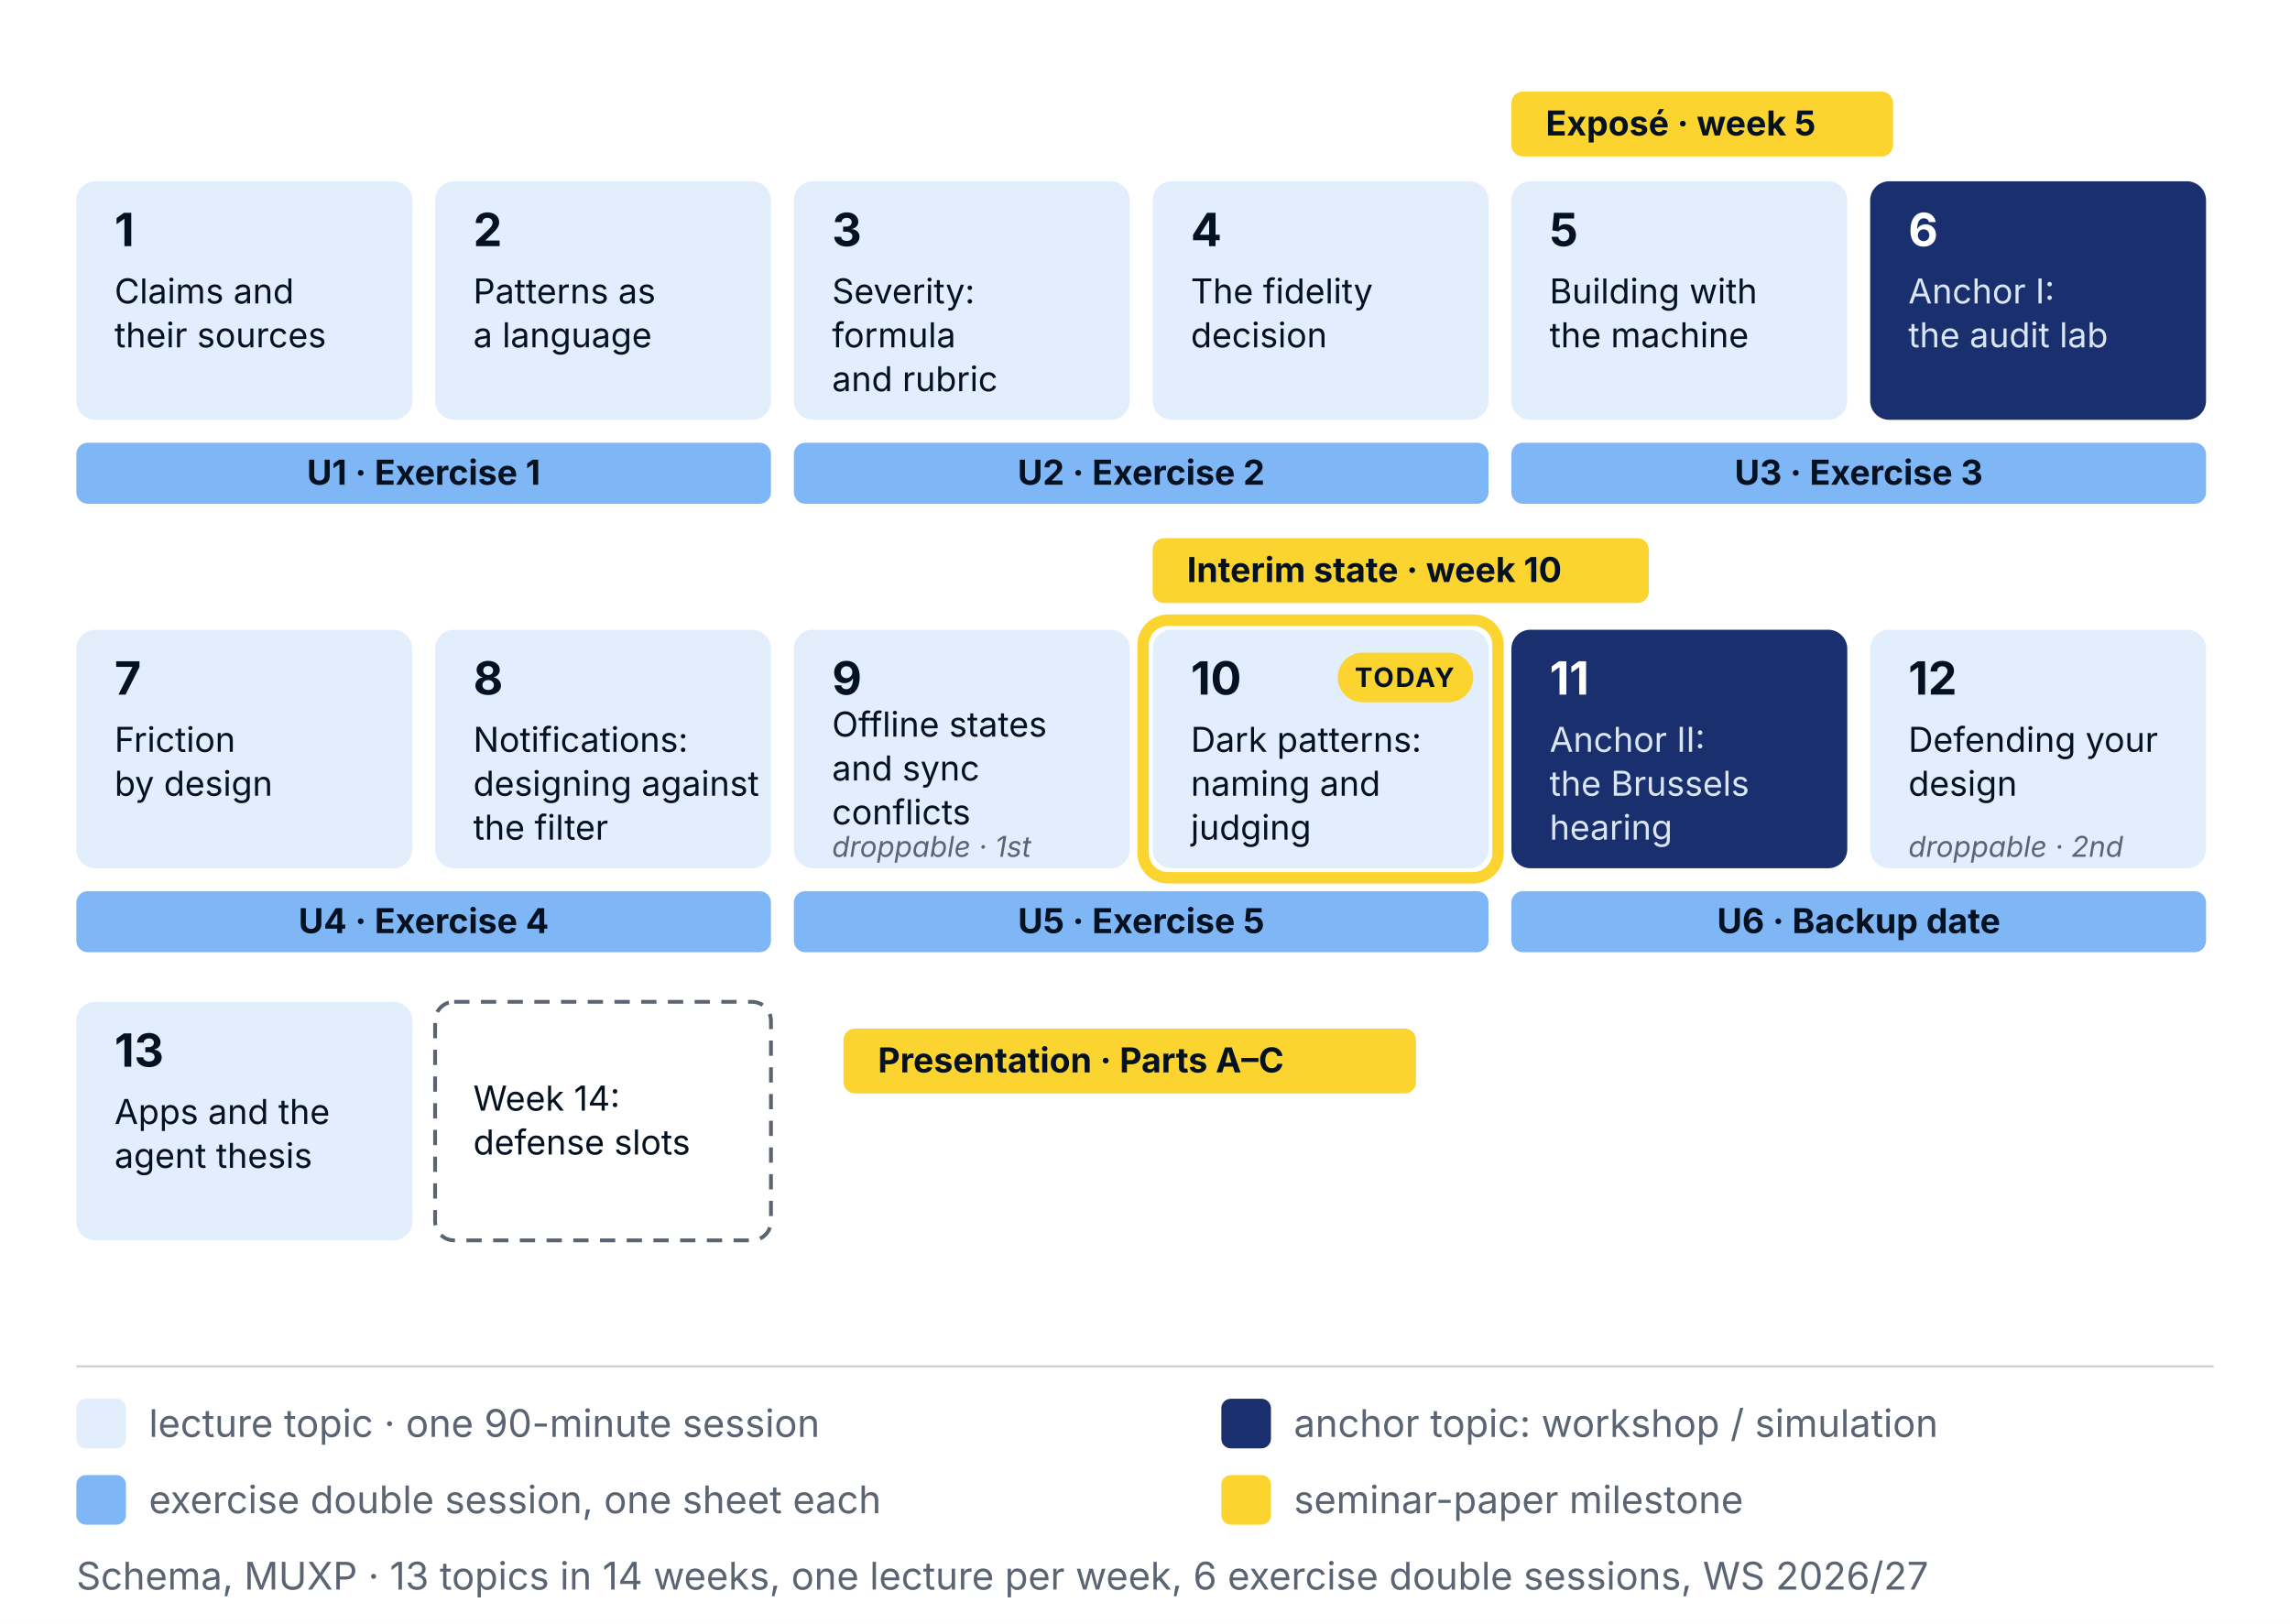
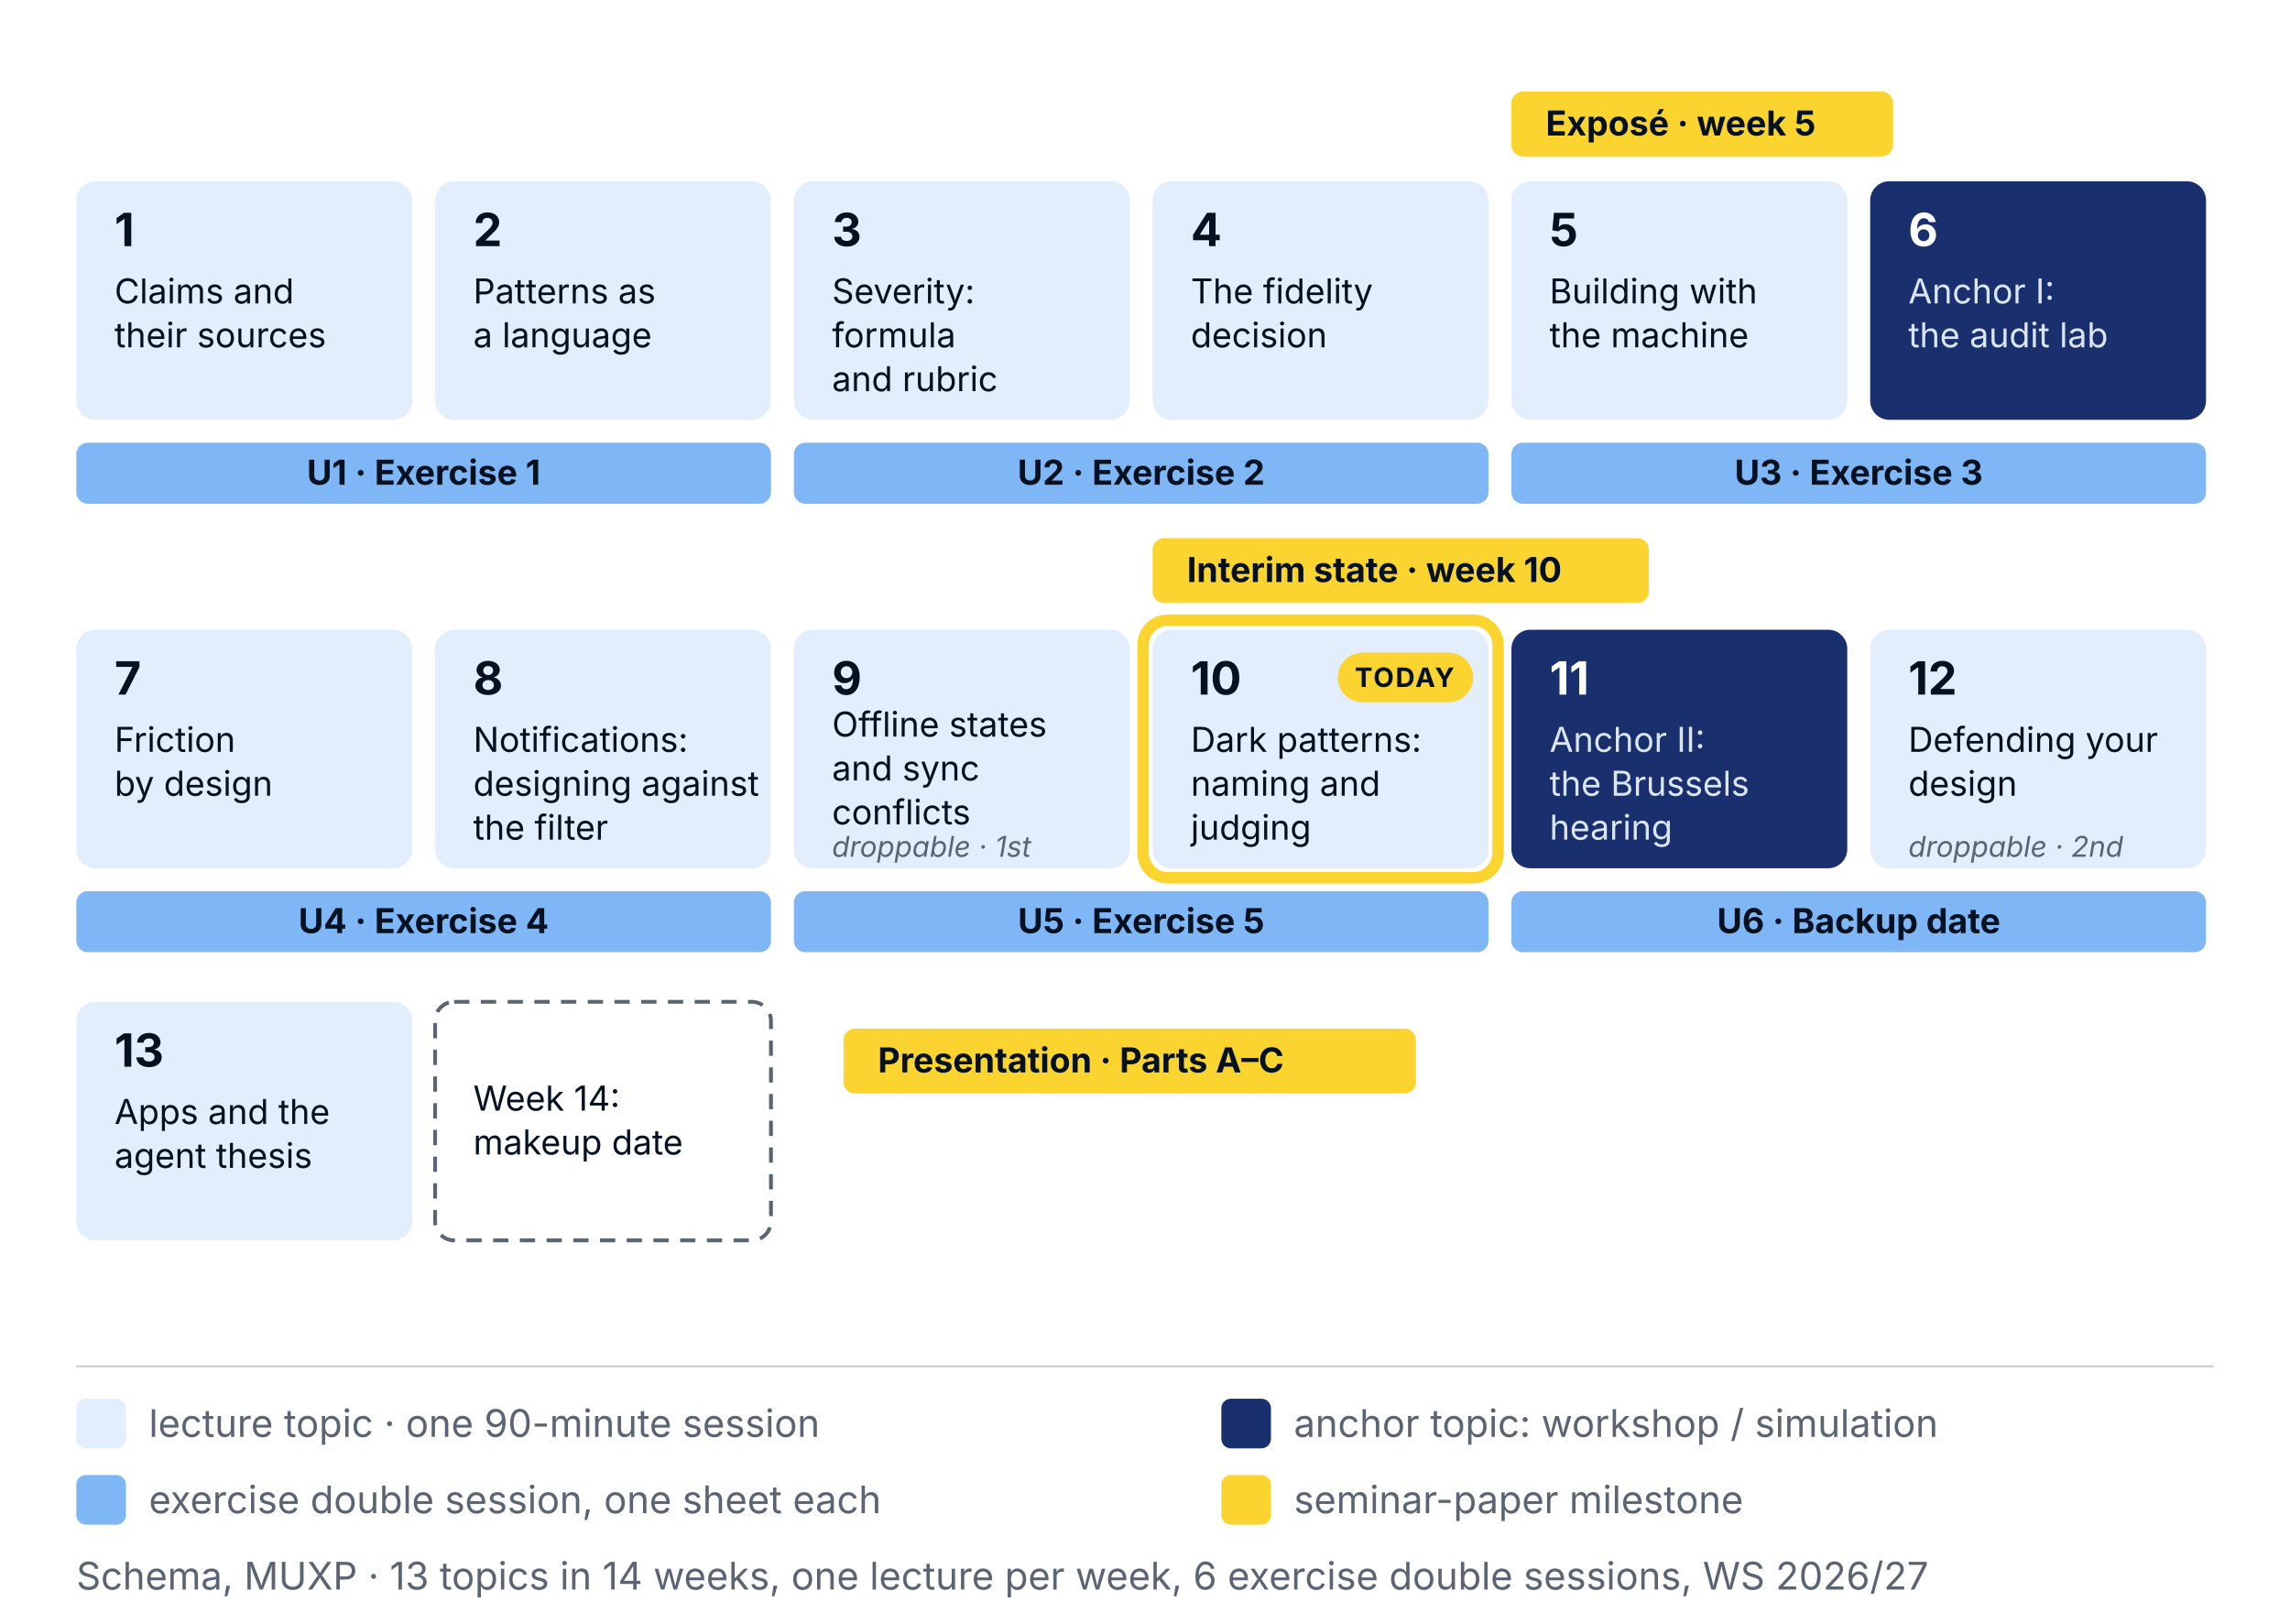
<svg xmlns="http://www.w3.org/2000/svg" viewBox="0 0 1200 851" role="img" aria-labelledby="t d">
  <style>
    text { font-family: Inter, "Neue Haas Unica", Helvetica, Arial, sans-serif; fill: #031121; }
    .num { font-size: 24px; font-weight: 700; }
    .numw { font-size: 24px; font-weight: 700; fill: #ffffff; }
    .tt { font-size: 18px; }
    .ttw { font-size: 18px; fill: #dbe6f5; }
    .utag { font-size: 18px; font-weight: 700; }
    .mtag { font-size: 18px; font-weight: 700; }
    .leg { font-size: 20px; fill: #5a6472; }
    .foot { font-size: 20px; fill: #5a6472; }
    .drop { font-size: 15px; font-style: italic; fill: #5a6472; }
    .chip { font-size: 14px; font-weight: 700; letter-spacing: .06em; fill: #031121; }
  </style>
  <rect width="1200" height="851" fill="#ffffff" />
  <rect x="40" y="95" width="176" height="125" rx="10" fill="#e2eefc" />
  <text class="num" x="60" y="129">1</text>
  <text class="tt" x="60" y="159">Claims and</text>
  <text class="tt" x="60" y="182">their sources</text>
  <rect x="228" y="95" width="176" height="125" rx="10" fill="#e2eefc" />
  <text class="num" x="248" y="129">2</text>
  <text class="tt" x="248" y="159">Patterns as</text>
  <text class="tt" x="248" y="182">a language</text>
  <rect x="416" y="95" width="176" height="125" rx="10" fill="#e2eefc" />
  <text class="num" x="436" y="129">3</text>
  <text class="tt" x="436" y="159">Severity:</text>
  <text class="tt" x="436" y="182">formula</text>
  <text class="tt" x="436" y="205">and rubric</text>
  <rect x="604" y="95" width="176" height="125" rx="10" fill="#e2eefc" />
  <text class="num" x="624" y="129">4</text>
  <text class="tt" x="624" y="159">The fidelity</text>
  <text class="tt" x="624" y="182">decision</text>
  <rect x="792" y="95" width="176" height="125" rx="10" fill="#e2eefc" />
  <text class="num" x="812" y="129">5</text>
  <text class="tt" x="812" y="159">Building with</text>
  <text class="tt" x="812" y="182">the machine</text>
  <rect x="980" y="95" width="176" height="125" rx="10" fill="#1a2f6e" />
  <text class="numw" x="1000" y="129">6</text>
  <text class="ttw" x="1000" y="159">Anchor I:</text>
  <text class="ttw" x="1000" y="182">the audit lab</text>
  <rect x="40" y="330" width="176" height="125" rx="10" fill="#e2eefc" />
  <text class="num" x="60" y="364">7</text>
  <text class="tt" x="60" y="394">Friction</text>
  <text class="tt" x="60" y="417">by design</text>
  <rect x="228" y="330" width="176" height="125" rx="10" fill="#e2eefc" />
  <text class="num" x="248" y="364">8</text>
  <text class="tt" x="248" y="394">Notifications:</text>
  <text class="tt" x="248" y="417">designing against</text>
  <text class="tt" x="248" y="440">the filter</text>
  <rect x="416" y="330" width="176" height="125" rx="10" fill="#e2eefc" />
  <text class="num" x="436" y="364">9</text>
  <text class="tt" x="436" y="386">Offline states</text>
  <text class="tt" x="436" y="409">and sync</text>
  <text class="tt" x="436" y="432">conflicts</text>
  <text class="drop" x="436" y="449">droppable · 1st</text>
  <rect x="604" y="330" width="176" height="125" rx="10" fill="#e2eefc" />
  <text class="num" x="624" y="364">10</text>
  <text class="tt" x="624" y="394">Dark patterns:</text>
  <text class="tt" x="624" y="417">naming and</text>
  <text class="tt" x="624" y="440">judging</text>
  <rect x="599" y="325" width="186" height="135" rx="13" fill="none" stroke="#fcd430" stroke-width="6" />
  <rect x="701" y="342" width="71" height="26" rx="13" fill="#fcd430" />
  <text class="chip" x="736" y="360" text-anchor="middle">TODAY</text>
  <rect x="792" y="330" width="176" height="125" rx="10" fill="#1a2f6e" />
  <text class="numw" x="812" y="364">11</text>
  <text class="ttw" x="812" y="394">Anchor II:</text>
  <text class="ttw" x="812" y="417">the Brussels</text>
  <text class="ttw" x="812" y="440">hearing</text>
  <rect x="980" y="330" width="176" height="125" rx="10" fill="#e2eefc" />
  <text class="num" x="1000" y="364">12</text>
  <text class="tt" x="1000" y="394">Defending your</text>
  <text class="tt" x="1000" y="417">design</text>
  <text class="drop" x="1000" y="449">droppable · 2nd</text>
  <rect x="40" y="525" width="176" height="125" rx="10" fill="#e2eefc" />
  <text class="num" x="60" y="559">13</text>
  <text class="tt" x="60" y="589">Apps and the</text>
  <text class="tt" x="60" y="612">agent thesis</text>
  <rect x="228" y="525" width="176" height="125" rx="10" fill="none" stroke="#5a6472" stroke-width="2" stroke-dasharray="8 6" />
  <text class="tt" x="248" y="582">Week 14:</text>
-   <text class="tt" x="248" y="605">defense slots</text>
+   <text class="tt" x="248" y="605">makeup date</text>
  <rect x="40" y="232" width="364" height="32" rx="6" fill="#7fb6f6" />
  <text class="utag" x="222" y="254" text-anchor="middle">U1 · Exercise 1</text>
  <rect x="416" y="232" width="364" height="32" rx="6" fill="#7fb6f6" />
  <text class="utag" x="598" y="254" text-anchor="middle">U2 · Exercise 2</text>
  <rect x="792" y="232" width="364" height="32" rx="6" fill="#7fb6f6" />
  <text class="utag" x="974" y="254" text-anchor="middle">U3 · Exercise 3</text>
  <rect x="40" y="467" width="364" height="32" rx="6" fill="#7fb6f6" />
  <text class="utag" x="222" y="489" text-anchor="middle">U4 · Exercise 4</text>
  <rect x="416" y="467" width="364" height="32" rx="6" fill="#7fb6f6" />
  <text class="utag" x="598" y="489" text-anchor="middle">U5 · Exercise 5</text>
  <rect x="792" y="467" width="364" height="32" rx="6" fill="#7fb6f6" />
  <text class="utag" x="974" y="489" text-anchor="middle">U6 · Backup date</text>
  <rect x="792" y="48" width="200" height="34" rx="6" fill="#fcd430" />
  <text class="mtag" x="810" y="71">Exposé · week 5</text>
  <rect x="604" y="282" width="260" height="34" rx="6" fill="#fcd430" />
  <text class="mtag" x="622" y="305">Interim state · week 10</text>
  <rect x="442" y="539" width="300" height="34" rx="6" fill="#fcd430" />
  <text class="mtag" x="460" y="562">Presentation · Parts A–C</text>
  <line x1="40" y1="716" x2="1160" y2="716" stroke="#c7cdd4" stroke-width="1" />
  <rect x="40" y="733" width="26" height="26" rx="5" fill="#e2eefc" />
  <text class="leg" x="78" y="753">lecture topic · one 90-minute session</text>
  <rect x="640" y="733" width="26" height="26" rx="5" fill="#1a2f6e" />
  <text class="leg" x="678" y="753">anchor topic: workshop / simulation</text>
  <rect x="40" y="773" width="26" height="26" rx="5" fill="#7fb6f6" />
  <text class="leg" x="78" y="793">exercise double session, one sheet each</text>
  <rect x="640" y="773" width="26" height="26" rx="5" fill="#fcd430" />
  <text class="leg" x="678" y="793">seminar-paper milestone</text>
  <text class="foot" x="40" y="833">Schema, MUXP · 13 topics in 14 weeks, one lecture per week, 6 exercise double sessions, WS 2026/27</text>
</svg>
